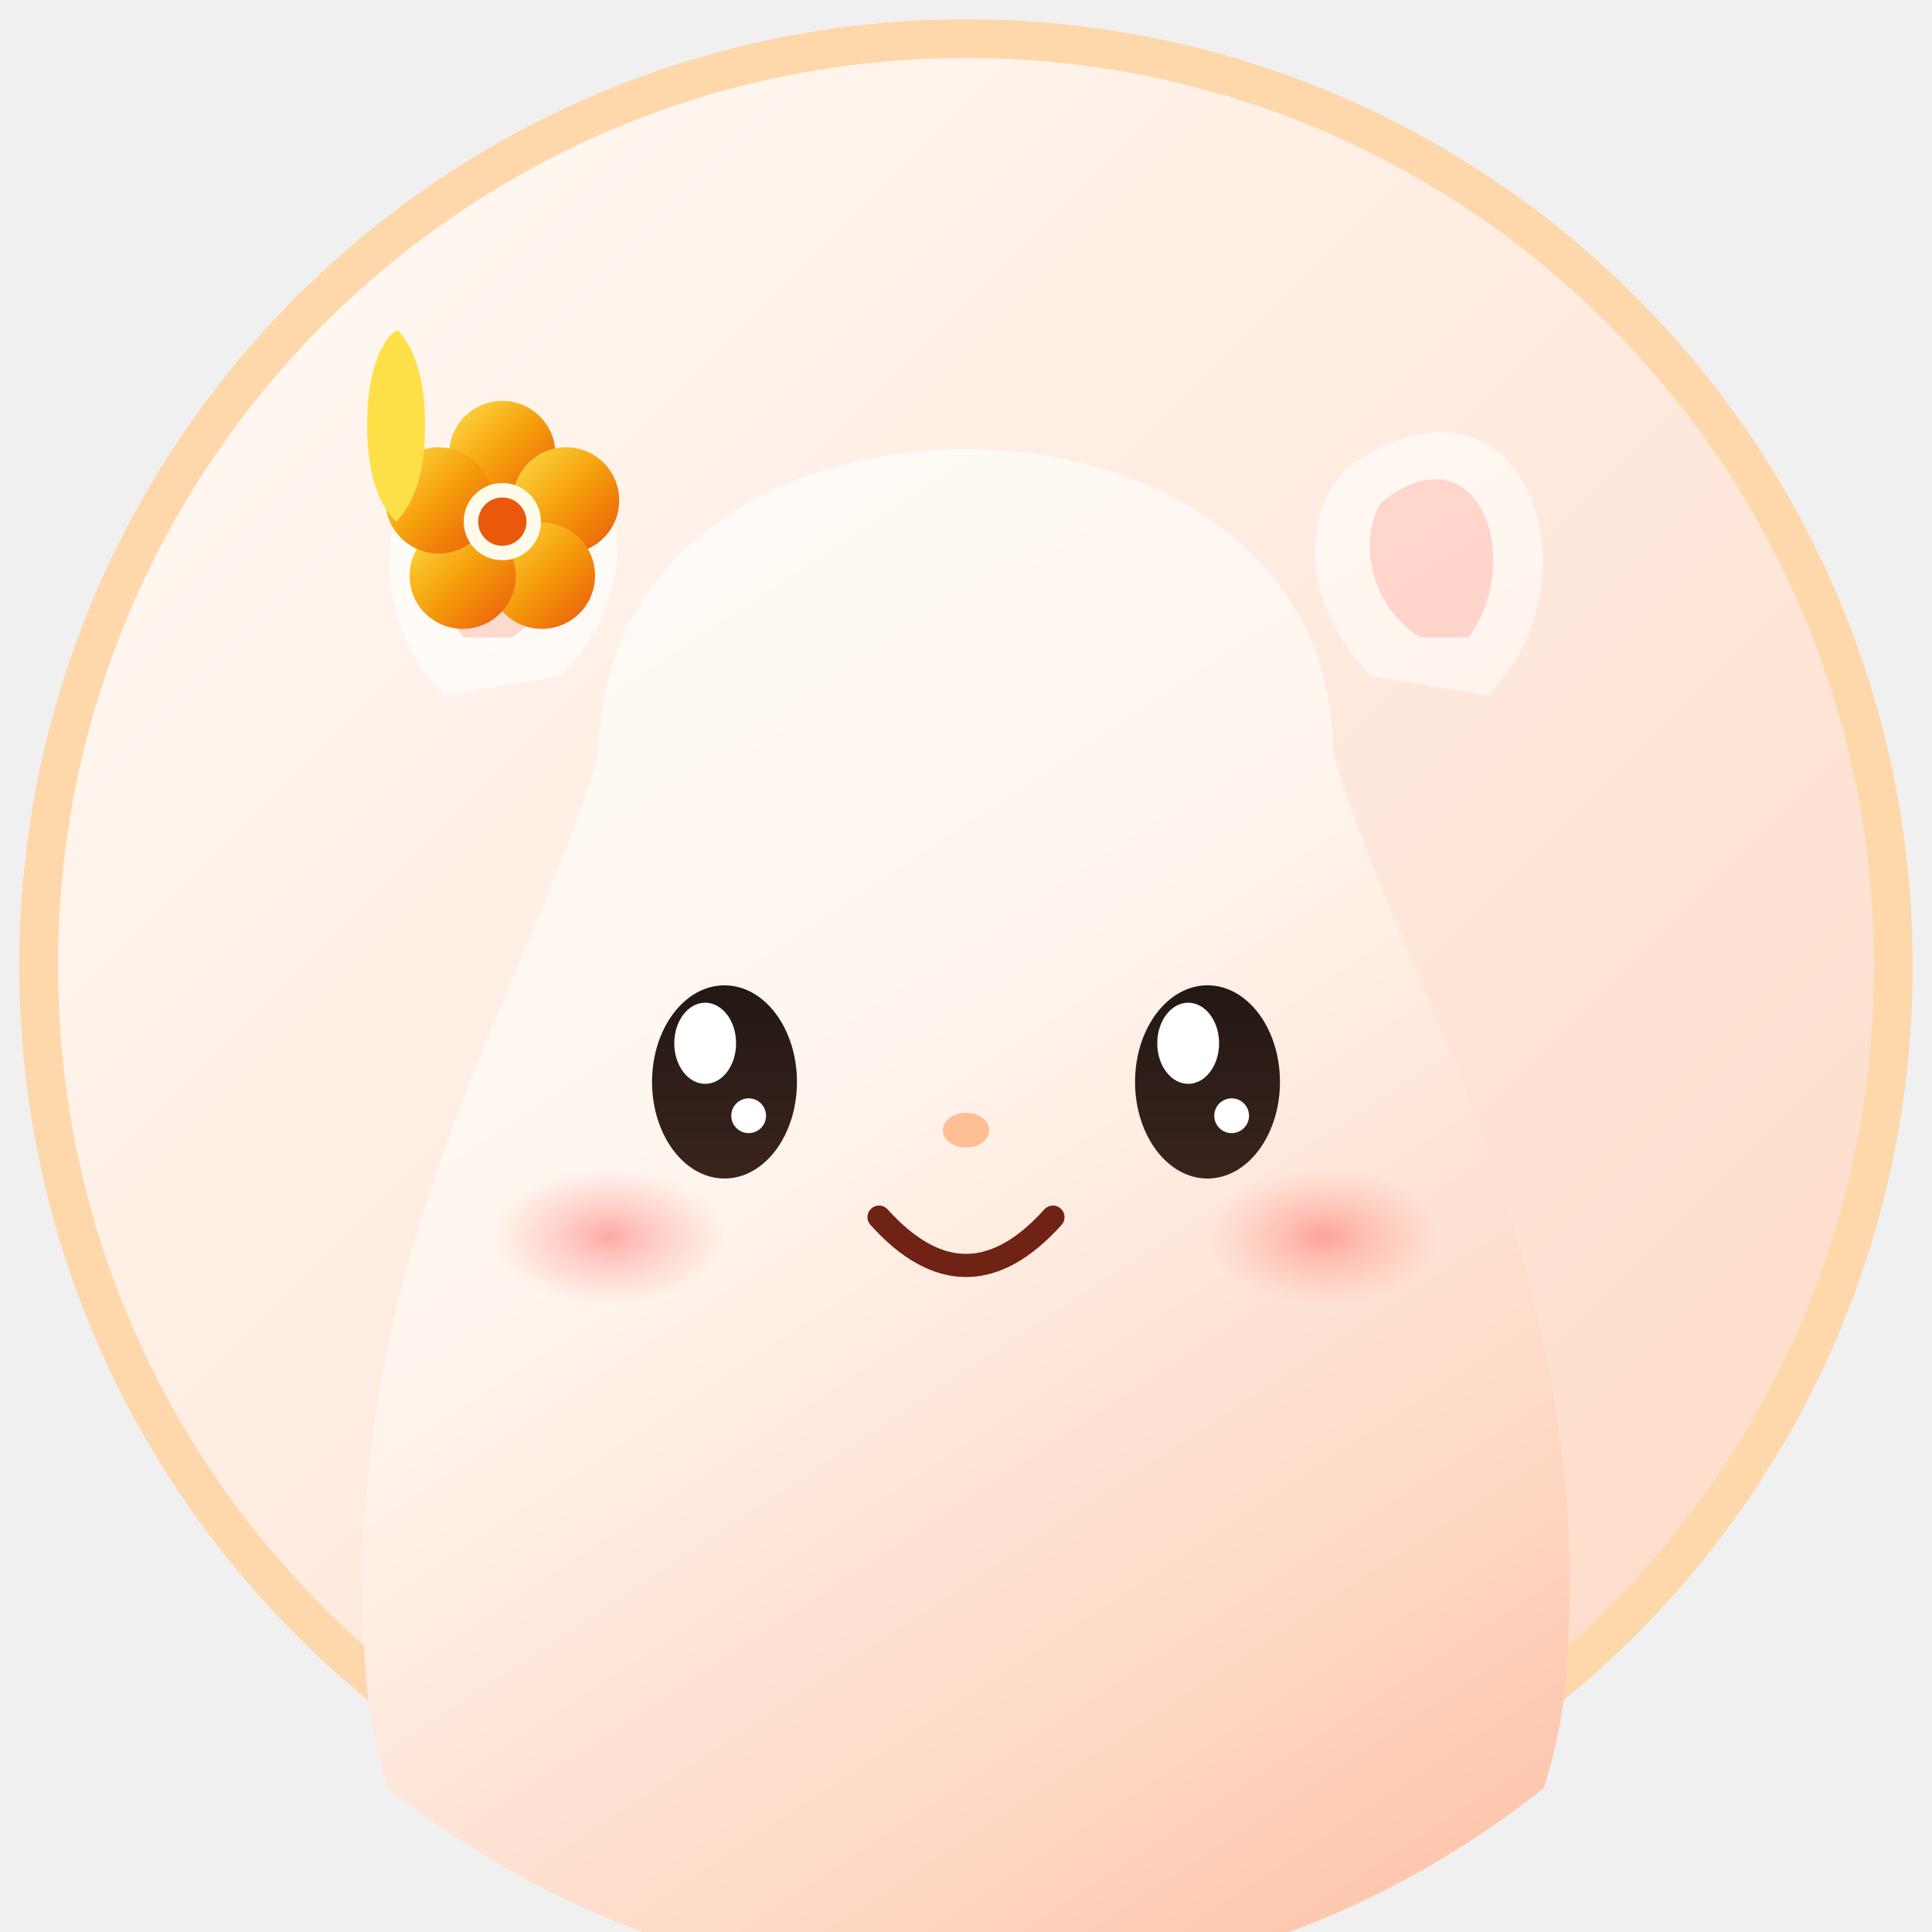
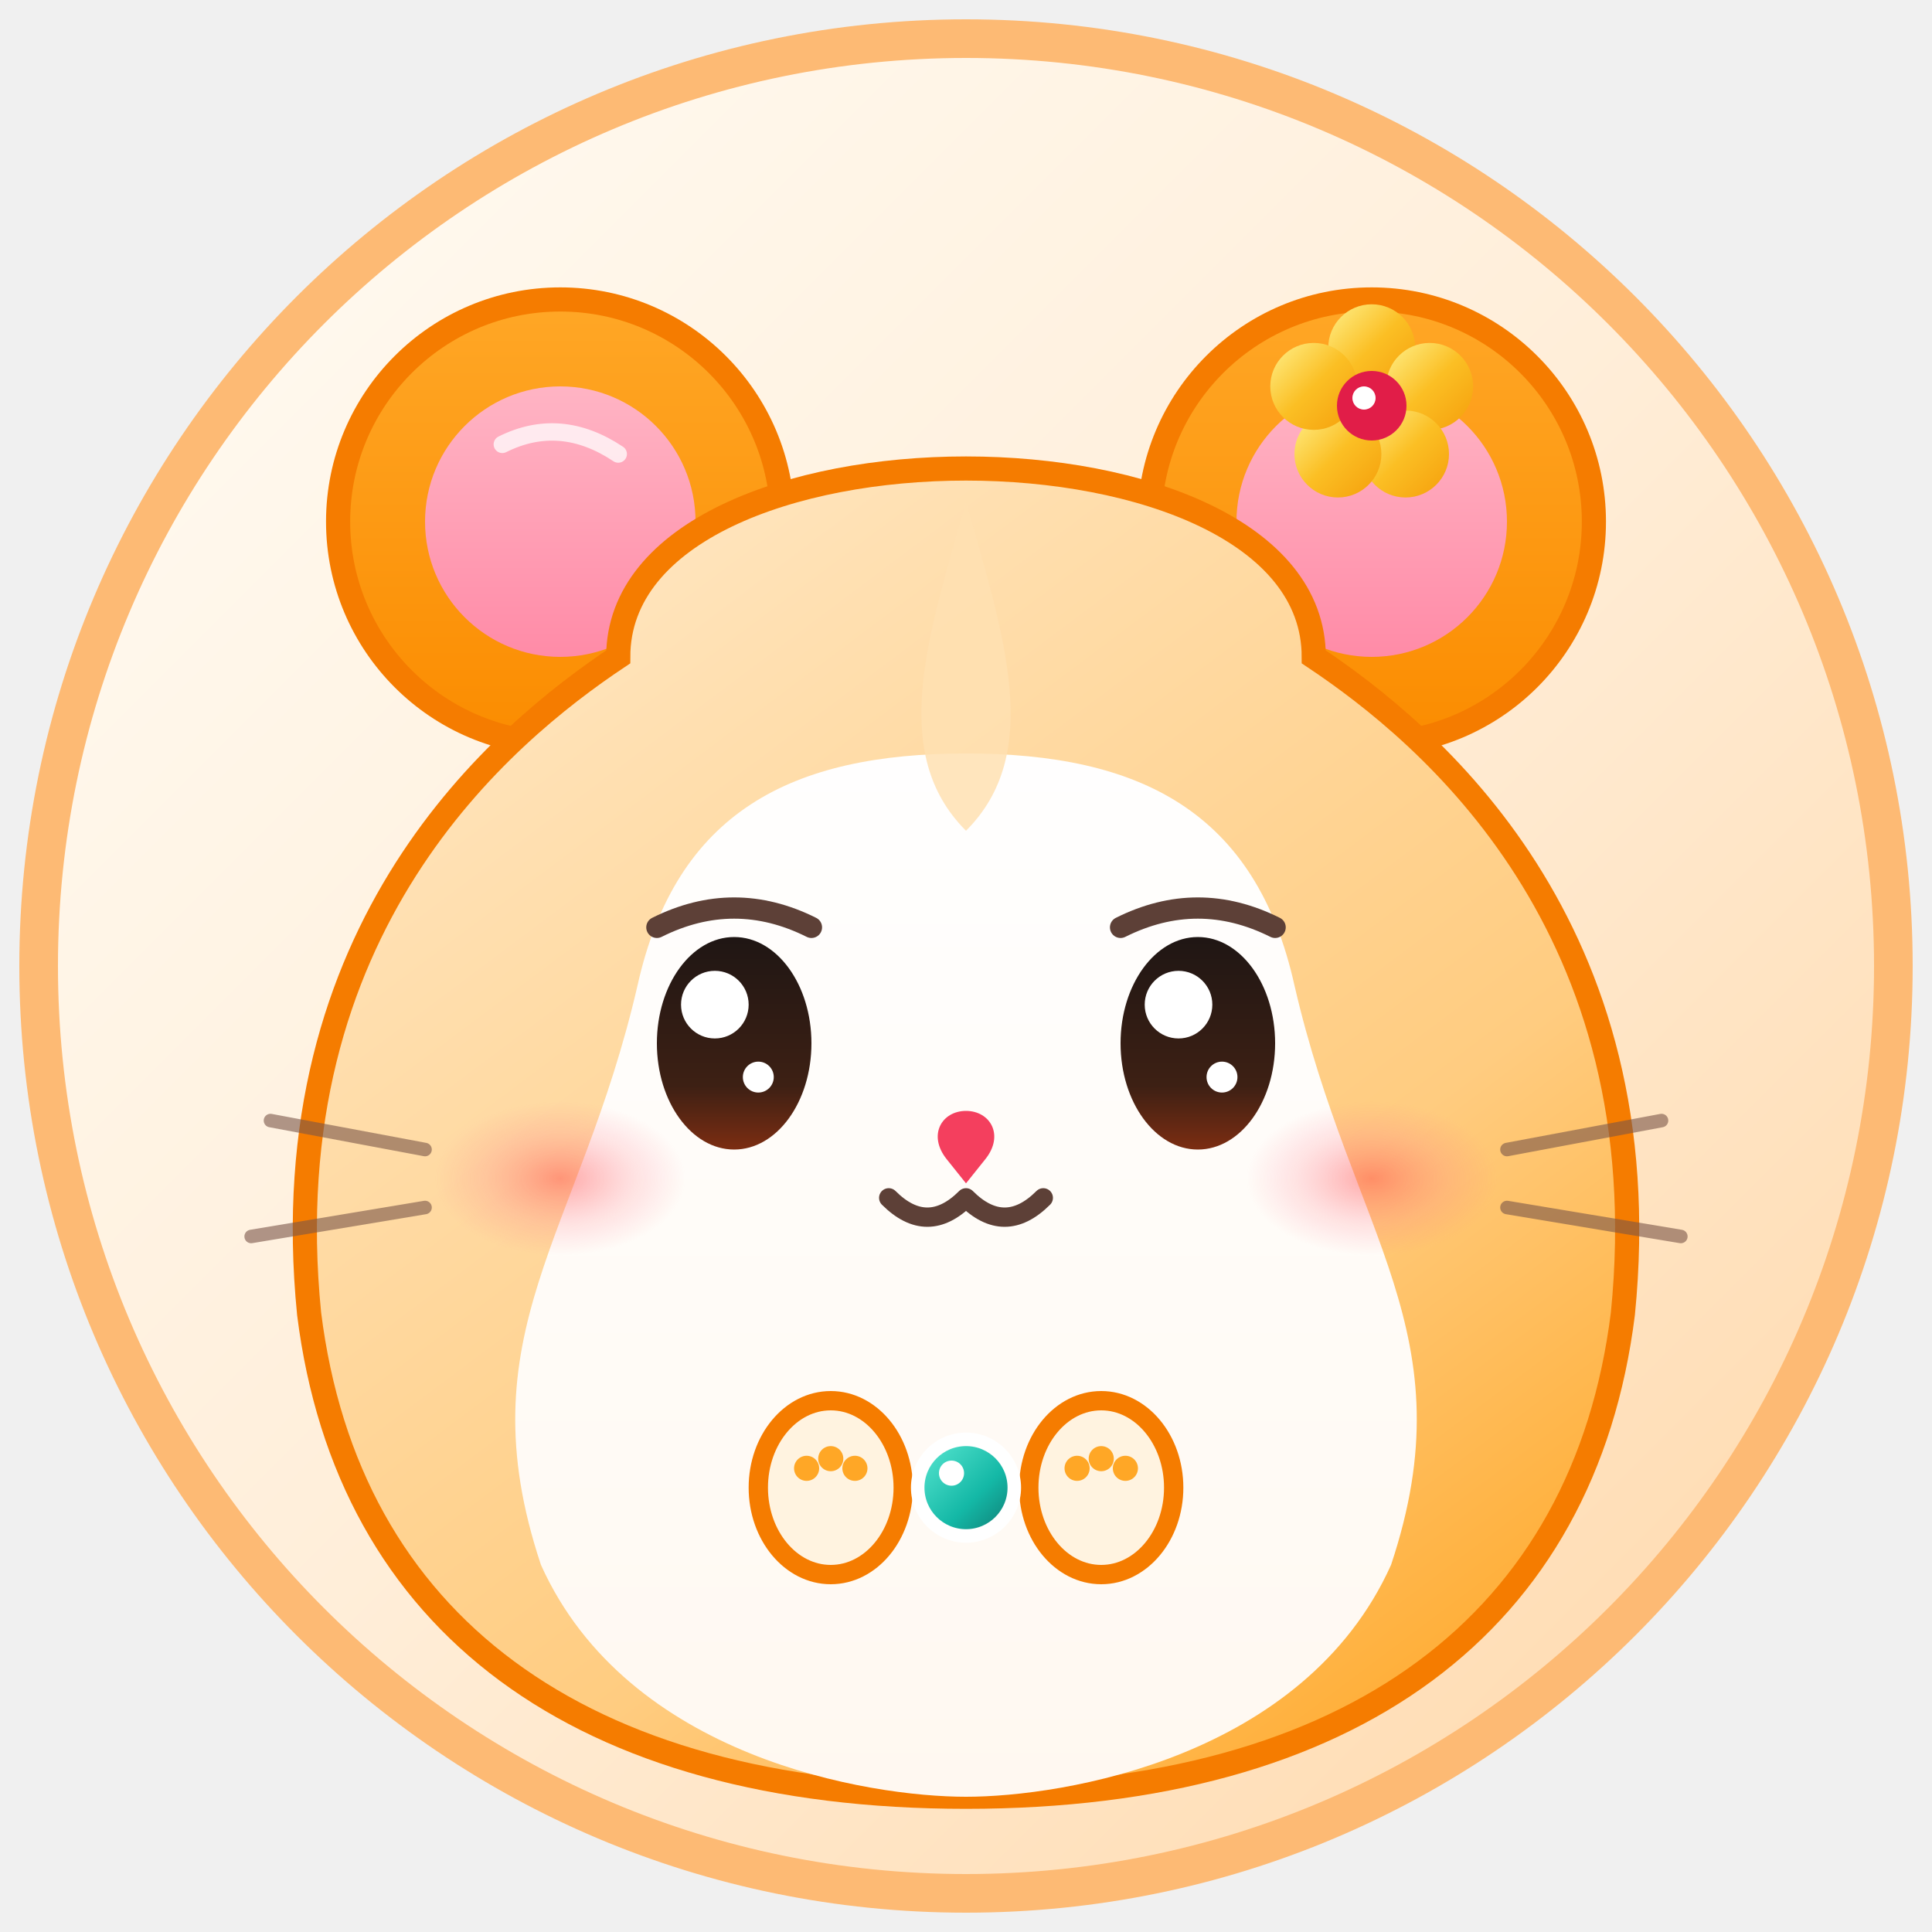
<svg xmlns="http://www.w3.org/2000/svg" viewBox="0 0 200 200" fill="none">
  <defs>
    <linearGradient id="avatarBg" x1="0" y1="0" x2="200" y2="200" gradientUnits="userSpaceOnUse">
-       <stop offset="0%" stop-color="#FFFDF9" />
-       <stop offset="100%" stop-color="#FED7C3" />
+       <stop offset="0%" stop-color="#FFFDF7" />
+       <stop offset="50%" stop-color="#FFEED9" />
+       <stop offset="100%" stop-color="#FFD6A5" />
    </linearGradient>
-     <linearGradient id="momoBodyGrad" x1="45" y1="30" x2="160" y2="205" gradientUnits="userSpaceOnUse">
-       <stop offset="0%" stop-color="#FFFDF9" />
-       <stop offset="40%" stop-color="#FFF5EE" />
-       <stop offset="75%" stop-color="#FED7C3" />
-       <stop offset="100%" stop-color="#FDBA9B" />
+     <linearGradient id="furGrad" x1="40" y1="20" x2="160" y2="180" gradientUnits="userSpaceOnUse">
+       <stop offset="0%" stop-color="#FFF3E0" />
+       <stop offset="30%" stop-color="#FFE0B2" />
+       <stop offset="70%" stop-color="#FFCC80" />
+       <stop offset="100%" stop-color="#FFA726" />
    </linearGradient>
-     <radialGradient id="momoBlush" cx="50%" cy="50%" r="50%">
-       <stop offset="0%" stop-color="#FF6B6B" stop-opacity="0.55" />
-       <stop offset="60%" stop-color="#FF8E85" stop-opacity="0.25" />
-       <stop offset="100%" stop-color="#FF8E85" stop-opacity="0" />
+     <linearGradient id="creamGrad" x1="100" y1="70" x2="100" y2="190" gradientUnits="userSpaceOnUse">
+       <stop offset="0%" stop-color="#FFFFFF" />
+       <stop offset="100%" stop-color="#FFF8F0" />
+     </linearGradient>
+     <linearGradient id="earOuter" x1="0" y1="0" x2="0" y2="1">
+       <stop offset="0%" stop-color="#FFA726" />
+       <stop offset="100%" stop-color="#FB8C00" />
+     </linearGradient>
+     <linearGradient id="earInner" x1="0" y1="0" x2="0" y2="1">
+       <stop offset="0%" stop-color="#FFB4C4" />
+       <stop offset="100%" stop-color="#FF8BA7" />
+     </linearGradient>
+     <radialGradient id="cheekBlush" cx="50%" cy="50%" r="50%">
+       <stop offset="0%" stop-color="#FF5252" stop-opacity="0.5" />
+       <stop offset="60%" stop-color="#FF7A8A" stop-opacity="0.2" />
+       <stop offset="100%" stop-color="#FF7A8A" stop-opacity="0" />
    </radialGradient>
-     <linearGradient id="momoFlowerPetal" x1="0" y1="0" x2="1" y2="1">
-       <stop offset="0%" stop-color="#FDE047" />
-       <stop offset="50%" stop-color="#F59E0B" />
-       <stop offset="100%" stop-color="#EA580C" />
+     <linearGradient id="flowerGrad" x1="0" y1="0" x2="1" y2="1">
+       <stop offset="0%" stop-color="#FEF08A" />
+       <stop offset="50%" stop-color="#FBBF24" />
+       <stop offset="100%" stop-color="#F59E0B" />
    </linearGradient>
-     <linearGradient id="momoTealGem" x1="0" y1="0" x2="1" y2="1">
+     <linearGradient id="tealGem" x1="0" y1="0" x2="1" y2="1">
      <stop offset="0%" stop-color="#5EEAD4" />
-       <stop offset="50%" stop-color="#14B8A6" />
+       <stop offset="60%" stop-color="#14B8A6" />
      <stop offset="100%" stop-color="#0F766E" />
    </linearGradient>
-     <linearGradient id="momoEyeGrad" x1="0" y1="0" x2="0" y2="1">
-       <stop offset="0%" stop-color="#231815" />
-       <stop offset="100%" stop-color="#3A231C" />
+     <linearGradient id="eyeGrad" x1="0" y1="0" x2="0" y2="1">
+       <stop offset="0%" stop-color="#1F1614" />
+       <stop offset="70%" stop-color="#3D2014" />
+       <stop offset="100%" stop-color="#7C2D12" />
    </linearGradient>
    <clipPath id="avatarCircle">
-       <circle cx="100" cy="100" r="96" />
+       <circle cx="100" cy="100" r="94" />
    </clipPath>
  </defs>
-   <circle cx="100" cy="100" r="96" fill="url(#avatarBg)" stroke="#FED7AA" stroke-width="4" />
-   <g clip-path="url(#avatarCircle)" transform="translate(0, 10)">
-     <path d="M 46 62 C 34 50, 42 26, 60 38 C 65 42, 66 52, 58 60 Z" fill="url(#momoBodyGrad)" />
-     <path d="M 48 56 C 42 48, 47 34, 57 42 C 59 45, 59 52, 53 56 Z" fill="#FFAEA0" opacity="0.45" />
-     <path d="M 154 62 C 166 50, 158 26, 140 38 C 135 42, 134 52, 142 60 Z" fill="url(#momoBodyGrad)" />
-     <path d="M 152 56 C 158 48, 153 34, 143 42 C 141 45, 141 52, 147 56 Z" fill="#FFAEA0" opacity="0.45" />
-     <path d="M 62 68 C 62 26, 138 26, 138 68 C 145 92, 166 122, 162 165 C 158 198, 130 206, 100 206 C 70 206, 42 198, 38 165 C 34 122, 55 92, 62 68 Z" fill="url(#momoBodyGrad)" />
-     <ellipse cx="63" cy="118" rx="12" ry="7" fill="url(#momoBlush)" />
-     <ellipse cx="137" cy="118" rx="12" ry="7" fill="url(#momoBlush)" />
+   <circle cx="100" cy="100" r="96" fill="url(#avatarBg)" stroke="#FDBA74" stroke-width="4" />
+   <g clip-path="url(#avatarCircle)">
    <g>
-       <ellipse cx="75" cy="102" rx="7.5" ry="10" fill="url(#momoEyeGrad)" />
-       <ellipse cx="73" cy="98" rx="3.2" ry="4.2" fill="#FFFFFF" />
-       <circle cx="77.5" cy="105.5" r="1.8" fill="#FFFFFF" />
+       <circle cx="58" cy="54" r="23" fill="url(#earOuter)" stroke="#F57C00" stroke-width="2.5" />
+       <circle cx="58" cy="54" r="14" fill="url(#earInner)" />
+       <path d="M 52 46 Q 58 43 64 47" stroke="#FFFFFF" stroke-width="1.8" stroke-linecap="round" fill="none" opacity="0.75" />
    </g>
    <g>
-       <ellipse cx="125" cy="102" rx="7.5" ry="10" fill="url(#momoEyeGrad)" />
-       <ellipse cx="123" cy="98" rx="3.2" ry="4.2" fill="#FFFFFF" />
-       <circle cx="127.5" cy="105.5" r="1.8" fill="#FFFFFF" />
+       <circle cx="142" cy="54" r="23" fill="url(#earOuter)" stroke="#F57C00" stroke-width="2.5" />
+       <circle cx="142" cy="54" r="14" fill="url(#earInner)" />
+       <path d="M 136 46 Q 142 43 148 47" stroke="#FFFFFF" stroke-width="1.8" stroke-linecap="round" fill="none" opacity="0.75" />
    </g>
-     <path d="M 91 116 Q 100 126 109 116" stroke="#702214" stroke-width="2.4" stroke-linecap="round" fill="none" />
-     <ellipse cx="100" cy="107" rx="2.4" ry="1.8" fill="#F97316" opacity="0.4" />
-     <g transform="translate(52, 44)">
-       <circle cx="0" cy="-7" r="5.5" fill="url(#momoFlowerPetal)" />
-       <circle cx="6.6" cy="-2.2" r="5.5" fill="url(#momoFlowerPetal)" />
-       <circle cx="4.1" cy="5.6" r="5.5" fill="url(#momoFlowerPetal)" />
-       <circle cx="-4.1" cy="5.6" r="5.5" fill="url(#momoFlowerPetal)" />
-       <circle cx="-6.6" cy="-2.2" r="5.5" fill="url(#momoFlowerPetal)" />
-       <circle cx="0" cy="0" r="4" fill="#FFFBEB" />
-       <circle cx="0" cy="0" r="2.5" fill="#EA580C" />
+     <path d="M 64 68 C 64 42, 136 42, 136 68 C 148 76, 172 96, 168 136 C 164 168, 140 186, 100 186 C 60 186, 36 168, 32 136 C 28 96, 52 76, 64 68 Z" fill="url(#furGrad)" stroke="#F57C00" stroke-width="2.5" />
+     <path d="M 66 102 C 60 128, 48 138, 56 162 C 65 182, 90 186, 100 186 C 110 186, 135 182, 144 162 C 152 138, 140 128, 134 102 C 130 84, 118 78, 100 78 C 82 78, 70 84, 66 102 Z" fill="url(#creamGrad)" />
+     <path d="M 100 52 C 96 66, 92 78, 100 86 C 108 78, 104 66, 100 52 Z" fill="#FFE0B2" opacity="0.85" />
+     <g>
+       <ellipse cx="76" cy="108" rx="8" ry="11" fill="url(#eyeGrad)" />
+       <circle cx="74" cy="104" r="3.5" fill="#FFFFFF" />
+       <circle cx="78.5" cy="111.5" r="1.6" fill="#FFFFFF" />
+       <path d="M 68 96 Q 76 92 84 96" stroke="#5D4037" stroke-width="2.2" stroke-linecap="round" fill="none" />
    </g>
-     <path d="M 38 34 Q 38 27 41 24 Q 44 27 44 34 Q 44 41 41 44 Q 38 41 38 34 Z" fill="#FDE047" />
+     <g>
+       <ellipse cx="124" cy="108" rx="8" ry="11" fill="url(#eyeGrad)" />
+       <circle cx="122" cy="104" r="3.5" fill="#FFFFFF" />
+       <circle cx="126.5" cy="111.5" r="1.6" fill="#FFFFFF" />
+       <path d="M 116 96 Q 124 92 132 96" stroke="#5D4037" stroke-width="2.2" stroke-linecap="round" fill="none" />
+     </g>
+     <ellipse cx="58" cy="122" rx="13" ry="8" fill="url(#cheekBlush)" />
+     <ellipse cx="142" cy="122" rx="13" ry="8" fill="url(#cheekBlush)" />
+     <path d="M 100 115 C 97.5 115, 96 117.5, 98 120 L 100 122.5 L 102 120 C 104 117.5, 102.5 115, 100 115 Z" fill="#F43F5E" />
+     <path d="M 92 124 Q 96 128 100 124 Q 104 128 108 124" stroke="#5D4037" stroke-width="2" stroke-linecap="round" stroke-linejoin="round" fill="none" />
+     <path d="M 44 119 L 28 116" stroke="#795548" stroke-width="1.4" stroke-linecap="round" opacity="0.6" />
+     <path d="M 44 125 L 26 128" stroke="#795548" stroke-width="1.4" stroke-linecap="round" opacity="0.6" />
+     <path d="M 156 119 L 172 116" stroke="#795548" stroke-width="1.4" stroke-linecap="round" opacity="0.6" />
+     <path d="M 156 125 L 174 128" stroke="#795548" stroke-width="1.4" stroke-linecap="round" opacity="0.6" />
+     <g>
+       <ellipse cx="86" cy="154" rx="7.5" ry="9" fill="#FFF3E0" stroke="#F57C00" stroke-width="2" />
+       <circle cx="83.5" cy="152" r="1.3" fill="#FFA726" />
+       <circle cx="86" cy="151" r="1.3" fill="#FFA726" />
+       <circle cx="88.5" cy="152" r="1.3" fill="#FFA726" />
+     </g>
+     <g>
+       <ellipse cx="114" cy="154" rx="7.5" ry="9" fill="#FFF3E0" stroke="#F57C00" stroke-width="2" />
+       <circle cx="111.5" cy="152" r="1.3" fill="#FFA726" />
+       <circle cx="114" cy="151" r="1.3" fill="#FFA726" />
+       <circle cx="116.5" cy="152" r="1.3" fill="#FFA726" />
+     </g>
+     <g>
+       <circle cx="100" cy="154" r="5" fill="url(#tealGem)" stroke="#FFFFFF" stroke-width="1.4" />
+       <circle cx="98.5" cy="152.5" r="1.3" fill="#FFFFFF" />
+     </g>
+     <g transform="translate(142, 42)">
+       <circle cx="0" cy="-6" r="4.5" fill="url(#flowerGrad)" />
+       <circle cx="6" cy="-2" r="4.5" fill="url(#flowerGrad)" />
+       <circle cx="3.5" cy="5" r="4.5" fill="url(#flowerGrad)" />
+       <circle cx="-3.5" cy="5" r="4.5" fill="url(#flowerGrad)" />
+       <circle cx="-6" cy="-2" r="4.5" fill="url(#flowerGrad)" />
+       <circle cx="0" cy="0" r="3.6" fill="#E11D48" />
+       <circle cx="-0.8" cy="-0.8" r="1.2" fill="#FFFFFF" />
+     </g>
  </g>
</svg>
